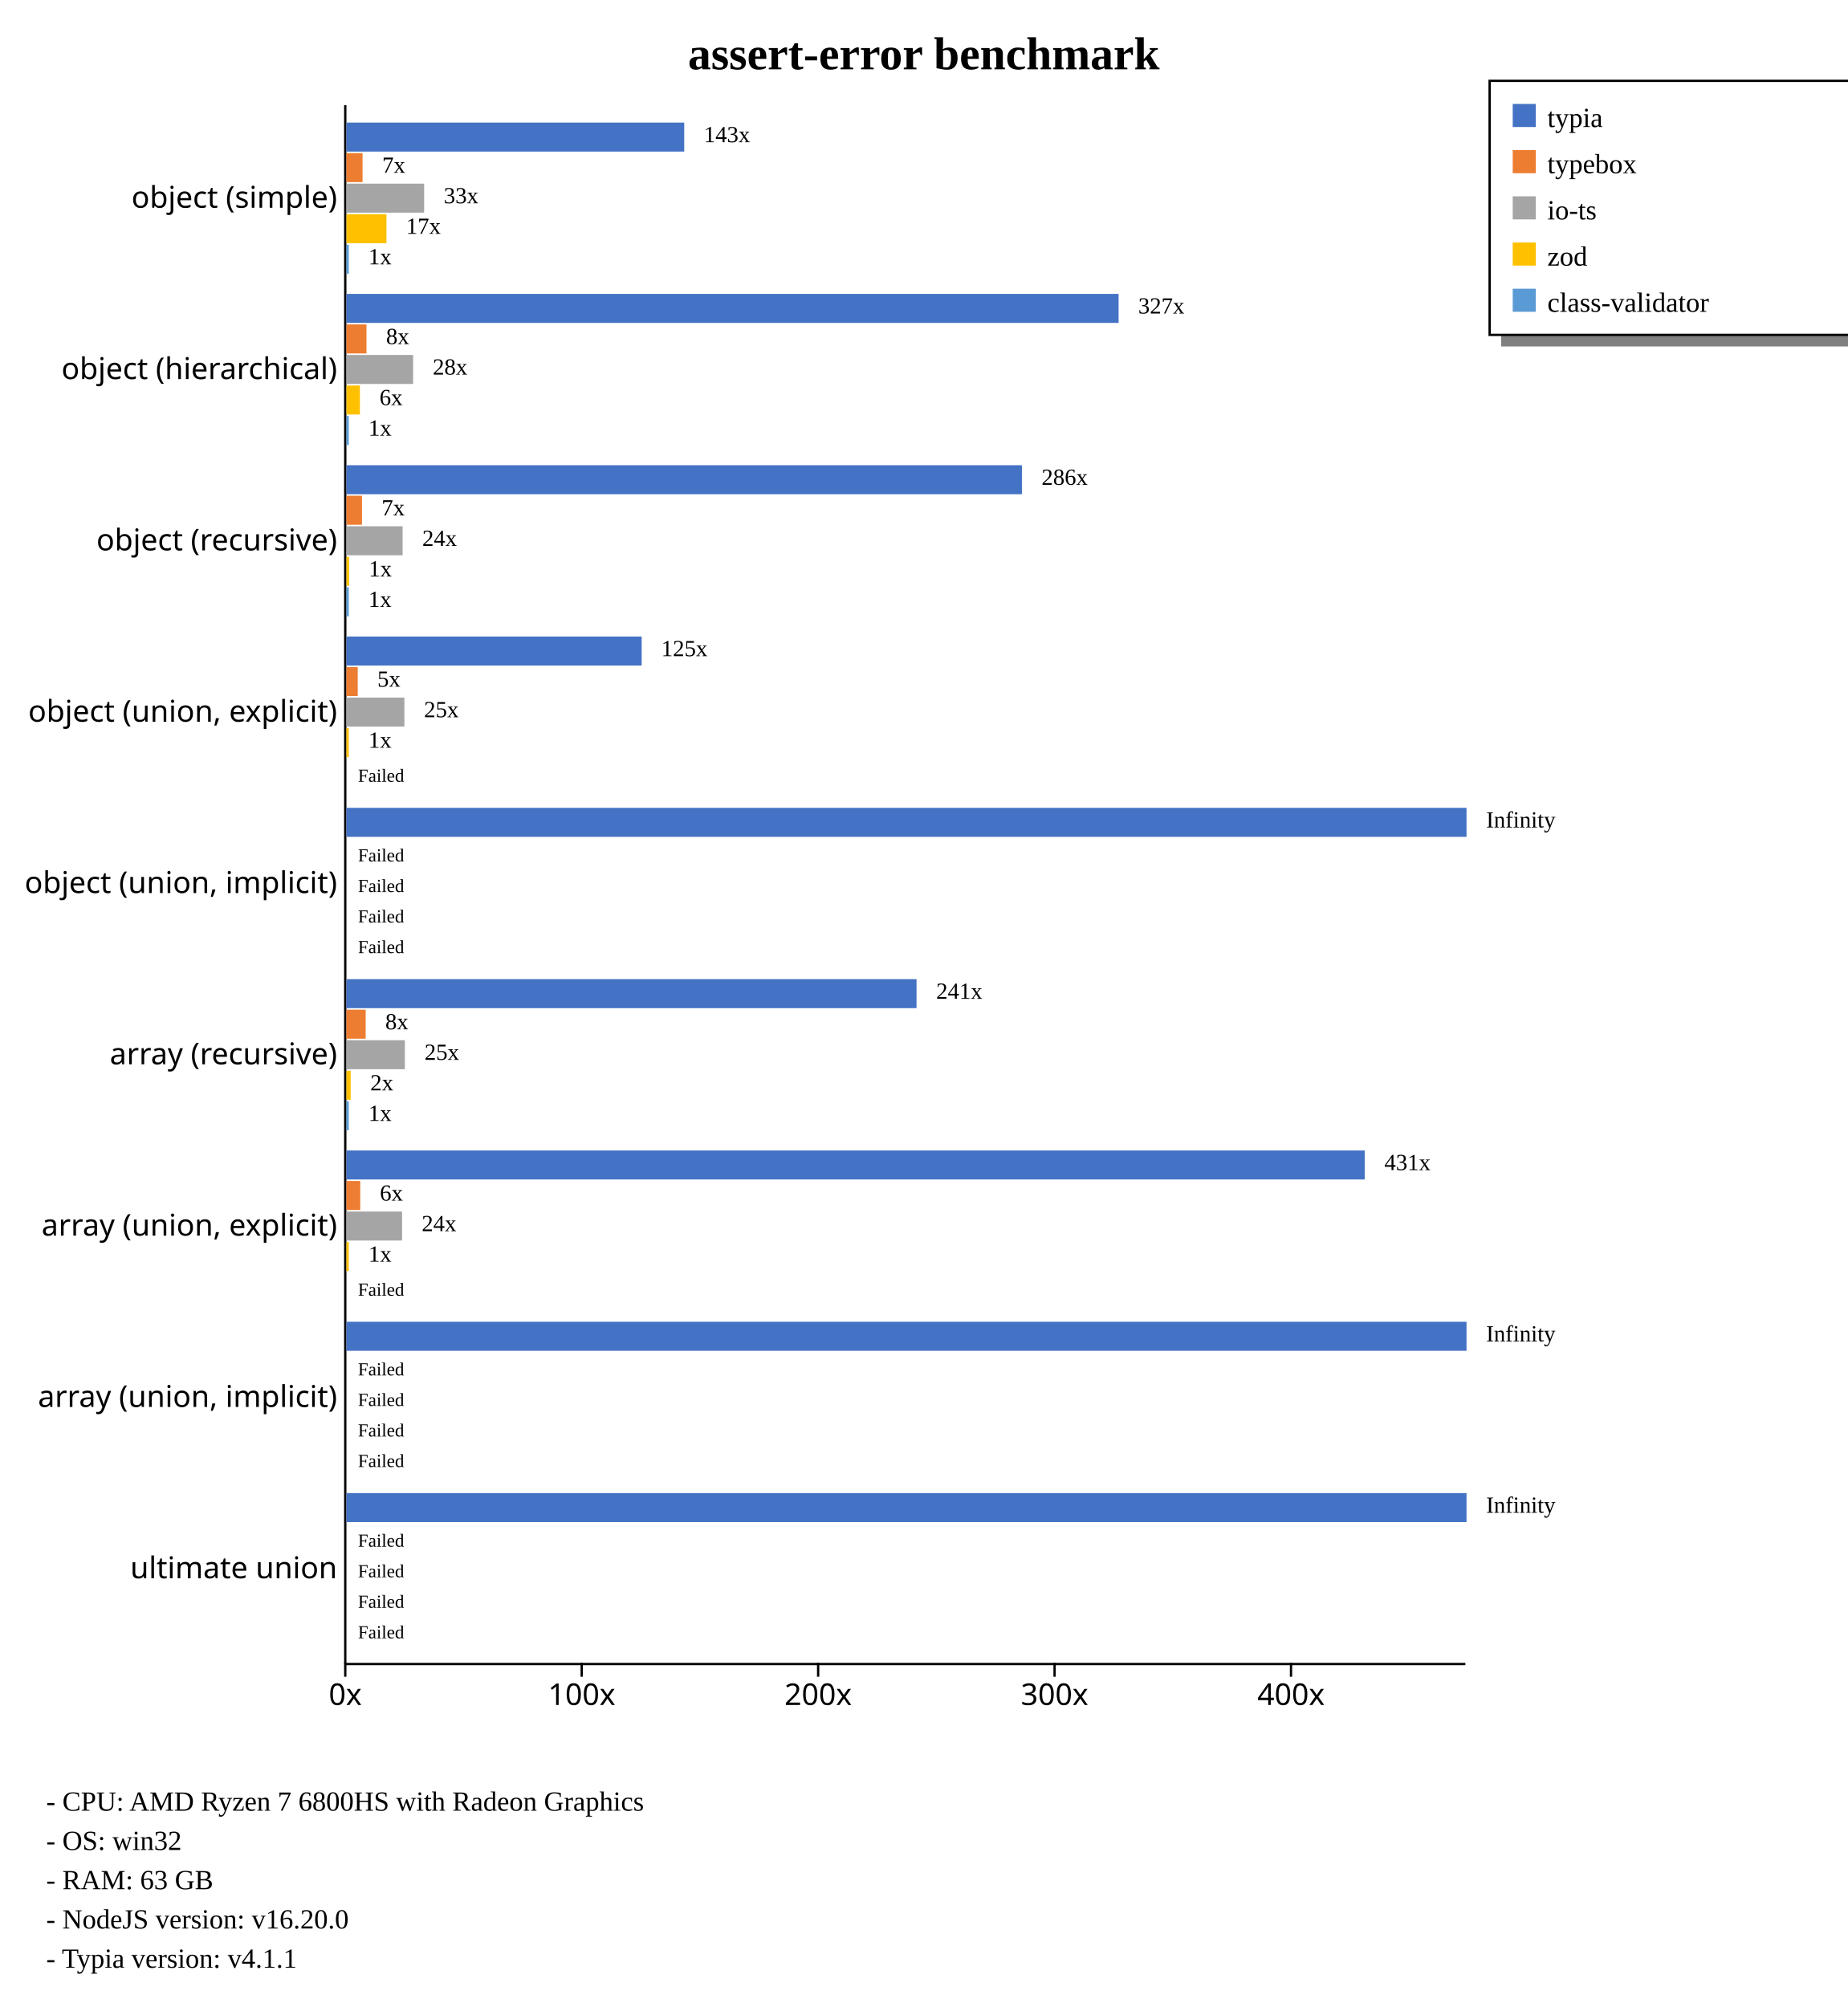
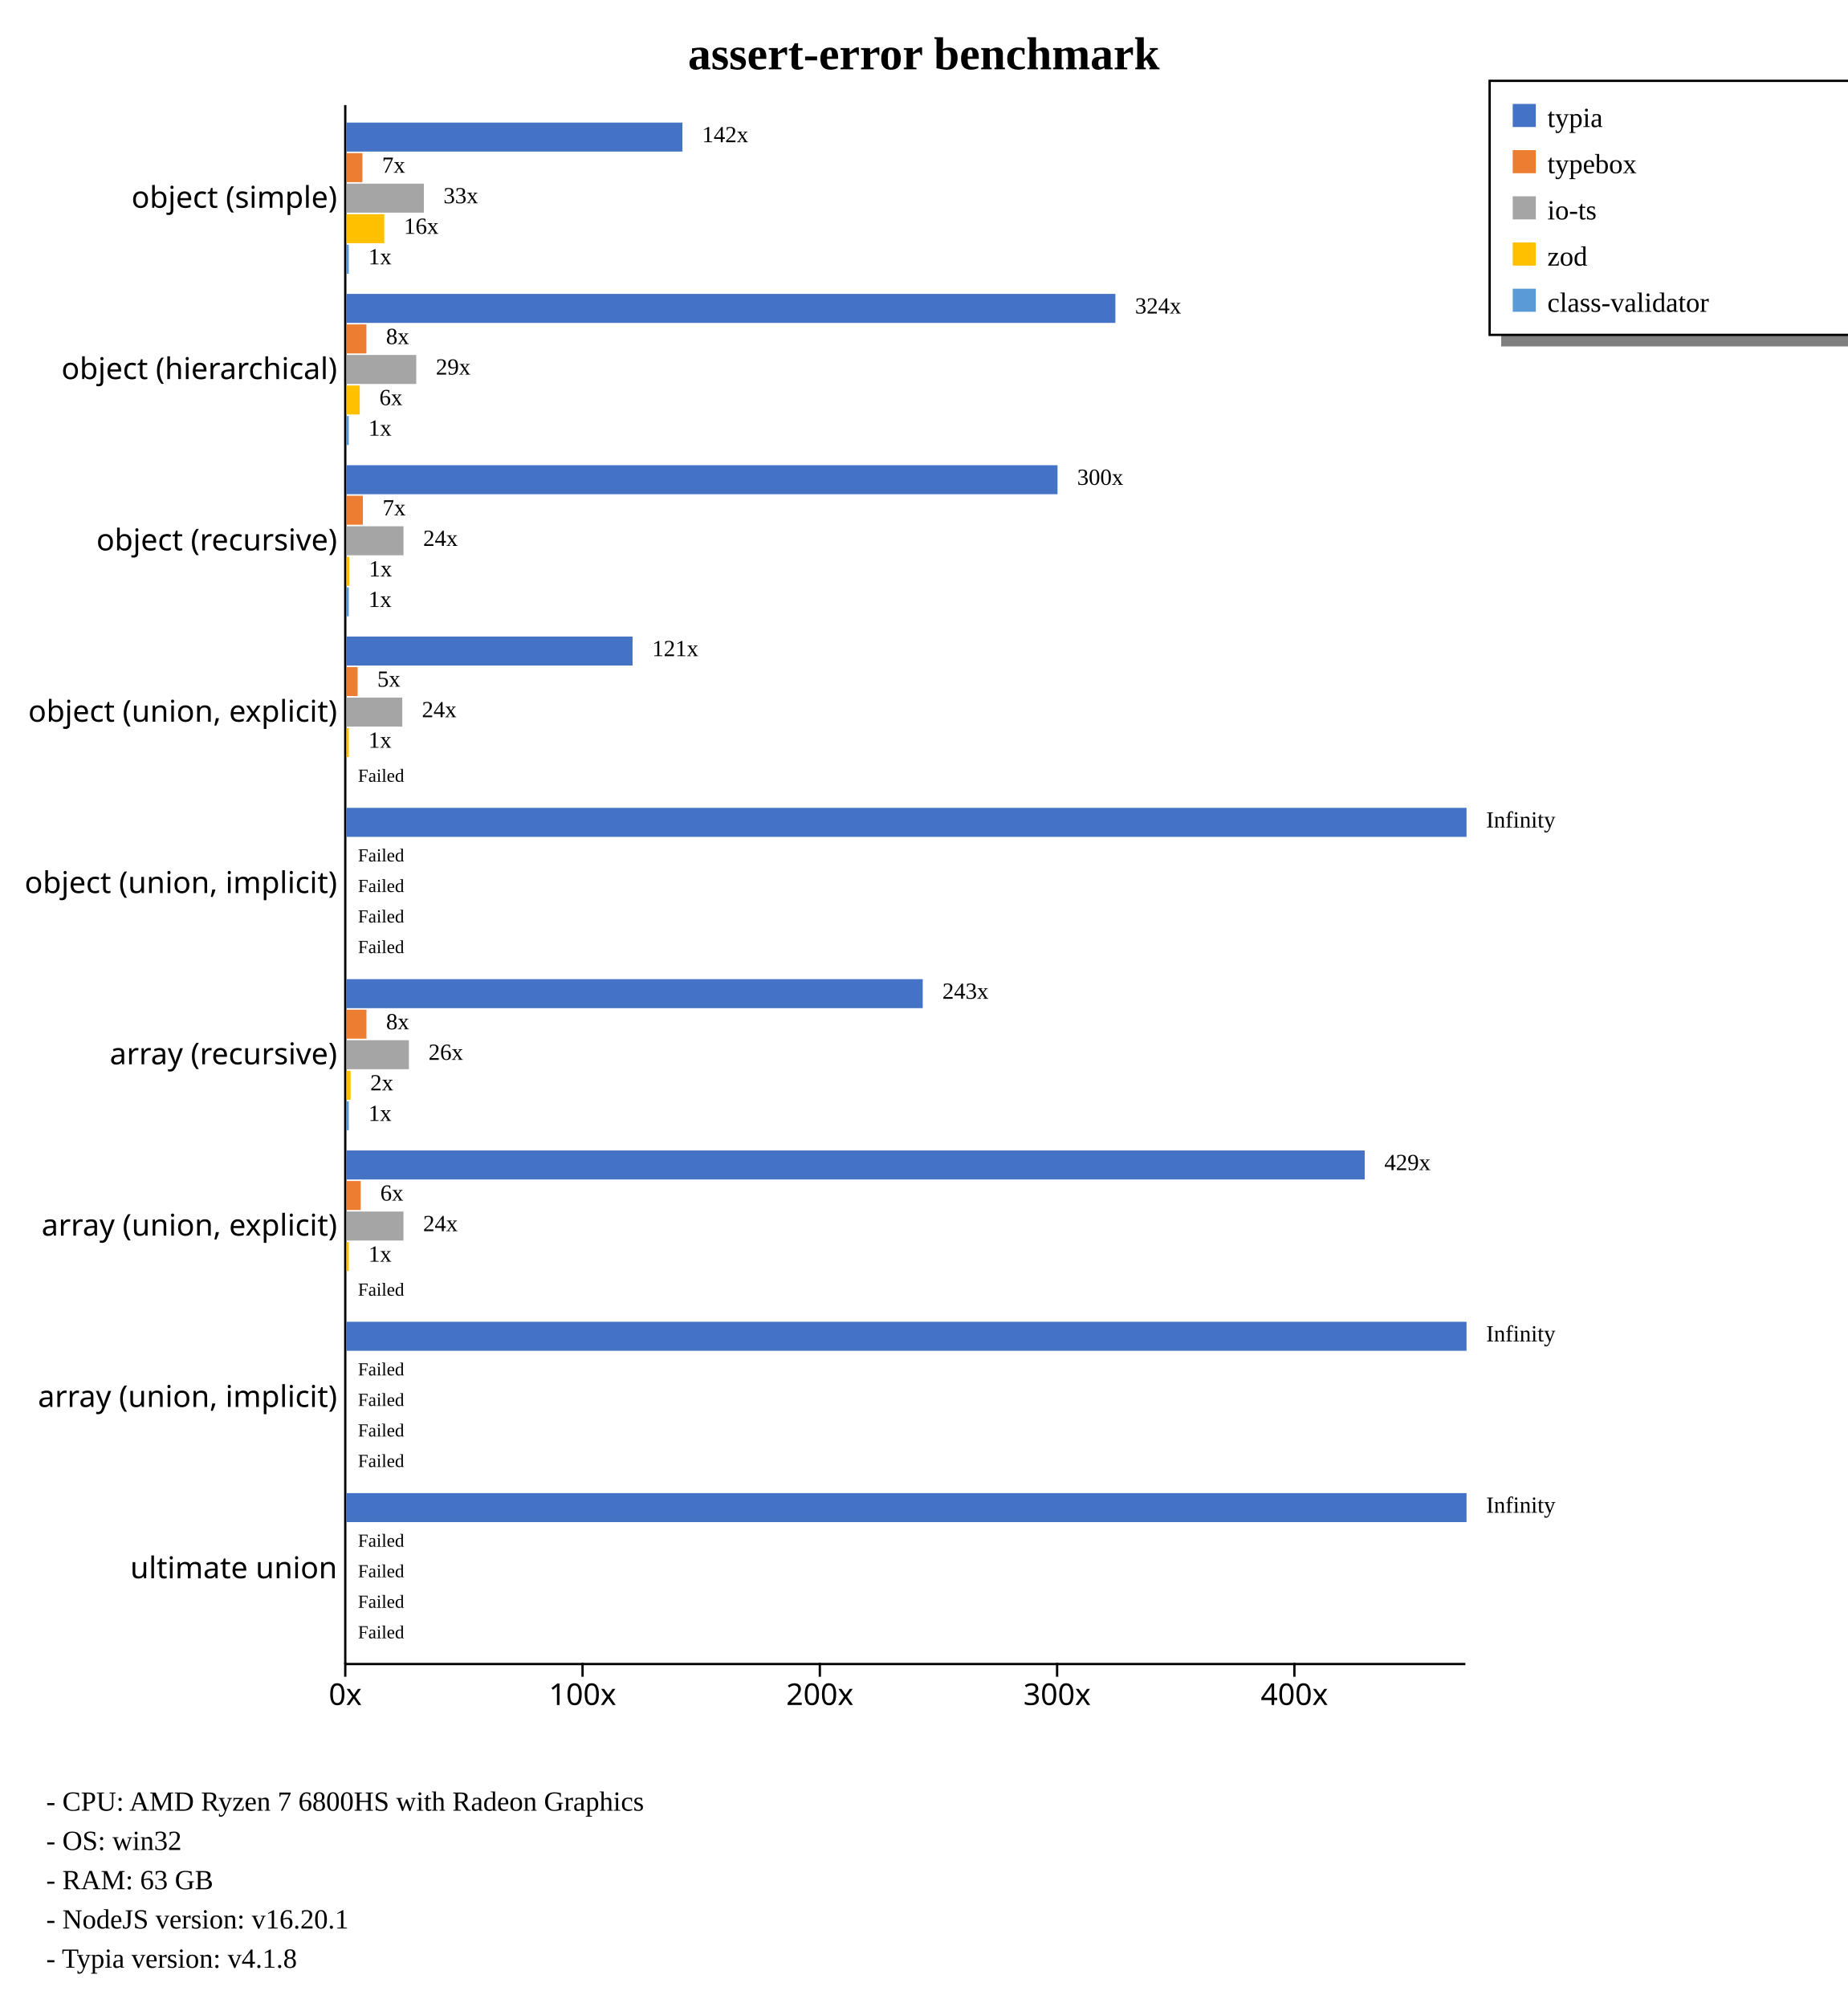
<svg xmlns="http://www.w3.org/2000/svg" width="800" height="869" style="background-color: white;">
  <g class="y axis" transform="translate(149,45)" fill="none" font-size="10" font-family="sans-serif" text-anchor="end" style="font-size: 13px;">
    <path class="domain" stroke="currentColor" d="M0.5,0.5V675.5" />
    <g class="tick" opacity="1" transform="translate(0,40.7967)" style="font-size: 13px;">
      <line stroke="currentColor" x2="0" />
      <text fill="currentColor" x="-3" dy="0.32em">object (simple)    </text>
    </g>
    <g class="tick" opacity="1" transform="translate(0,114.9725)" style="font-size: 13px;">
      <line stroke="currentColor" x2="0" />
      <text fill="currentColor" x="-3" dy="0.32em">object (hierarchical)    </text>
    </g>
    <g class="tick" opacity="1" transform="translate(0,189.1484)" style="font-size: 13px;">
      <line stroke="currentColor" x2="0" />
      <text fill="currentColor" x="-3" dy="0.32em">object (recursive)    </text>
    </g>
    <g class="tick" opacity="1" transform="translate(0,263.3242)" style="font-size: 13px;">
      <line stroke="currentColor" x2="0" />
      <text fill="currentColor" x="-3" dy="0.32em">object (union, explicit)    </text>
    </g>
    <g class="tick" opacity="1" transform="translate(0,337.5)" style="font-size: 13px;">
      <line stroke="currentColor" x2="0" />
      <text fill="currentColor" x="-3" dy="0.32em">object (union, implicit)    </text>
    </g>
    <g class="tick" opacity="1" transform="translate(0,411.6758)" style="font-size: 13px;">
      <line stroke="currentColor" x2="0" />
      <text fill="currentColor" x="-3" dy="0.32em">array (recursive)    </text>
    </g>
    <g class="tick" opacity="1" transform="translate(0,485.8516)" style="font-size: 13px;">
      <line stroke="currentColor" x2="0" />
      <text fill="currentColor" x="-3" dy="0.32em">array (union, explicit)    </text>
    </g>
    <g class="tick" opacity="1" transform="translate(0,560.0275)" style="font-size: 13px;">
      <line stroke="currentColor" x2="0" />
      <text fill="currentColor" x="-3" dy="0.32em">array (union, implicit)    </text>
    </g>
    <g class="tick" opacity="1" transform="translate(0,634.2033)" style="font-size: 13px;">
      <line stroke="currentColor" x2="0" />
      <text fill="currentColor" x="-3" dy="0.32em">ultimate union    </text>
    </g>
  </g>
  <g class="x axis" transform="translate(149,720)" fill="none" font-size="10" font-family="sans-serif" text-anchor="middle" style="font-size: 13px;">
    <path class="domain" stroke="currentColor" d="M0.5,0.5H485.5" />
    <g class="tick" opacity="1" transform="translate(0.5,0)" style="font-size: 13px;">
      <line stroke="currentColor" y2="6" />
      <text fill="currentColor" y="9" dy="0.71em">0x</text>
    </g>
-     <g class="tick" opacity="1" transform="translate(102.876,0)" style="font-size: 13px;">
+     <g class="tick" opacity="1" transform="translate(103.2416,0)" style="font-size: 13px;">
      <line stroke="currentColor" y2="6" />
      <text fill="currentColor" y="9" dy="0.71em">100x</text>
    </g>
-     <g class="tick" opacity="1" transform="translate(205.2519,0)" style="font-size: 13px;">
+     <g class="tick" opacity="1" transform="translate(205.9831,0)" style="font-size: 13px;">
      <line stroke="currentColor" y2="6" />
      <text fill="currentColor" y="9" dy="0.71em">200x</text>
    </g>
-     <g class="tick" opacity="1" transform="translate(307.6279,0)" style="font-size: 13px;">
+     <g class="tick" opacity="1" transform="translate(308.7247,0)" style="font-size: 13px;">
      <line stroke="currentColor" y2="6" />
      <text fill="currentColor" y="9" dy="0.71em">300x</text>
    </g>
-     <g class="tick" opacity="1" transform="translate(410.0039,0)" style="font-size: 13px;">
+     <g class="tick" opacity="1" transform="translate(411.4662,0)" style="font-size: 13px;">
      <line stroke="currentColor" y2="6" />
      <text fill="currentColor" y="9" dy="0.71em">400x</text>
    </g>
  </g>
  <text transform="translate(400, 30)" style="text-anchor: middle; font-size: 20px; font-weight: bold;">assert-error benchmark</text>
  <rect x="650" y="145" width="230" height="5" fill="gray" />
  <rect x="645" y="35" width="230" height="110" fill="none" stroke="black" />
  <rect x="655" y="45" width="10" height="10" style="fill: #4472c4;" />
  <text x="670" y="55" style="font-size: 12px;">typia</text>
  <rect x="655" y="65" width="10" height="10" style="fill: #ed7d31;" />
  <text x="670" y="75" style="font-size: 12px;">typebox</text>
  <rect x="655" y="85" width="10" height="10" style="fill: #a5a5a5;" />
  <text x="670" y="95" style="font-size: 12px;">io-ts</text>
  <rect x="655" y="105" width="10" height="10" style="fill: #ffc000;" />
  <text x="670" y="115" style="font-size: 12px;">zod</text>
  <rect x="655" y="125" width="10" height="10" style="fill: #5b9bd5;" />
  <text x="670" y="135" style="font-size: 12px;">class-validator</text>
  <text x="20" y="784" style="font-size: 12px;">  - CPU: AMD Ryzen 7 6800HS with Radeon Graphics</text>
  <text x="20" y="801" style="font-size: 12px;">  - OS: win32</text>
  <text x="20" y="818" style="font-size: 12px;">  - RAM: 63 GB</text>
-   <text x="20" y="835" style="font-size: 12px;">  - NodeJS version: v16.20.0</text>
-   <text x="20" y="852" style="font-size: 12px;">  - Typia version: v4.1.1</text>
+   <text x="20" y="835" style="font-size: 12px;">  - NodeJS version: v16.20.1</text>
+   <text x="20" y="852" style="font-size: 12px;">  - Typia version: v4.1.8</text>
  <g style="font-size: 13px;">
    <g style="font-size: 13px;">
-       <rect x="150" y="53.079" width="146.264" height="12.558" fill="#4472c4" />
-       <rect x="150" y="66.298" width="6.978" height="12.558" fill="#ed7d31" />
-       <rect x="150" y="79.517" width="33.647" height="12.558" fill="#a5a5a5" />
-       <rect x="150" y="92.737" width="17.331" height="12.558" fill="#ffc000" />
-       <rect x="150" y="105.956" width="1.024" height="12.558" fill="#5b9bd5" />
-       <text class="label" x="304.764" y="61.579" font-size="10px">143x</text>
-       <text class="label" x="165.478" y="74.798" font-size="10px">7x</text>
-       <text class="label" x="192.147" y="88.017" font-size="10px">33x</text>
-       <text class="label" x="175.831" y="101.237" font-size="10px">17x</text>
-       <text class="label" x="159.524" y="114.456" font-size="10px">1x</text>
-       <text class="label" x="301.264" y="63.079" font-size="8px" />
-       <text class="label" x="161.978" y="76.298" font-size="8px" />
-       <text class="label" x="188.647" y="89.517" font-size="8px" />
-       <text class="label" x="172.331" y="102.737" font-size="8px" />
-       <text class="label" x="156.024" y="115.956" font-size="8px" />
-     </g>
-     <g style="font-size: 13px;">
-       <rect x="150" y="127.254" width="334.35" height="12.558" fill="#4472c4" />
-       <rect x="150" y="140.474" width="8.678" height="12.558" fill="#ed7d31" />
-       <rect x="150" y="153.693" width="28.888" height="12.558" fill="#a5a5a5" />
-       <rect x="150" y="166.913" width="5.832" height="12.558" fill="#ffc000" />
-       <rect x="150" y="180.132" width="1.024" height="12.558" fill="#5b9bd5" />
-       <text class="label" x="492.85" y="135.754" font-size="10px">327x</text>
-       <text class="label" x="167.178" y="148.974" font-size="10px">8x</text>
-       <text class="label" x="187.388" y="162.193" font-size="10px">28x</text>
-       <text class="label" x="164.332" y="175.413" font-size="10px">6x</text>
-       <text class="label" x="159.524" y="188.632" font-size="10px">1x</text>
-       <text class="label" x="489.35" y="137.254" font-size="8px" />
-       <text class="label" x="163.678" y="150.474" font-size="8px" />
-       <text class="label" x="183.888" y="163.693" font-size="8px" />
-       <text class="label" x="160.832" y="176.913" font-size="8px" />
-       <text class="label" x="156.024" y="190.132" font-size="8px" />
-     </g>
-     <g style="font-size: 13px;">
-       <rect x="150" y="201.43" width="292.48" height="12.558" fill="#4472c4" />
-       <rect x="150" y="214.65" width="6.731" height="12.558" fill="#ed7d31" />
-       <rect x="150" y="227.869" width="24.325" height="12.558" fill="#a5a5a5" />
-       <rect x="150" y="241.089" width="1.157" height="12.558" fill="#ffc000" />
-       <rect x="150" y="254.308" width="1.024" height="12.558" fill="#5b9bd5" />
-       <text class="label" x="450.98" y="209.93" font-size="10px">286x</text>
-       <text class="label" x="165.231" y="223.15" font-size="10px">7x</text>
-       <text class="label" x="182.825" y="236.369" font-size="10px">24x</text>
-       <text class="label" x="159.657" y="249.589" font-size="10px">1x</text>
-       <text class="label" x="159.524" y="262.808" font-size="10px">1x</text>
-       <text class="label" x="447.48" y="211.43" font-size="8px" />
-       <text class="label" x="161.731" y="224.65" font-size="8px" />
-       <text class="label" x="179.325" y="237.869" font-size="8px" />
-       <text class="label" x="156.157" y="251.089" font-size="8px" />
-       <text class="label" x="156.024" y="264.308" font-size="8px" />
-     </g>
-     <g style="font-size: 13px;">
-       <rect x="150" y="275.606" width="127.834" height="12.558" fill="#4472c4" />
-       <rect x="150" y="288.825" width="4.892" height="12.558" fill="#ed7d31" />
-       <rect x="150" y="302.045" width="25.099" height="12.558" fill="#a5a5a5" />
-       <rect x="150" y="315.264" width="1.024" height="12.558" fill="#ffc000" />
+       <rect x="150" y="53.079" width="145.491" height="12.558" fill="#4472c4" />
+       <rect x="150" y="66.298" width="6.927" height="12.558" fill="#ed7d31" />
+       <rect x="150" y="79.517" width="33.525" height="12.558" fill="#a5a5a5" />
+       <rect x="150" y="92.737" width="16.4" height="12.558" fill="#ffc000" />
+       <rect x="150" y="105.956" width="1.027" height="12.558" fill="#5b9bd5" />
+       <text class="label" x="303.991" y="61.579" font-size="10px">142x</text>
+       <text class="label" x="165.427" y="74.798" font-size="10px">7x</text>
+       <text class="label" x="192.025" y="88.017" font-size="10px">33x</text>
+       <text class="label" x="174.9" y="101.237" font-size="10px">16x</text>
+       <text class="label" x="159.527" y="114.456" font-size="10px">1x</text>
+       <text class="label" x="300.491" y="63.079" font-size="8px" />
+       <text class="label" x="161.927" y="76.298" font-size="8px" />
+       <text class="label" x="188.525" y="89.517" font-size="8px" />
+       <text class="label" x="171.4" y="102.737" font-size="8px" />
+       <text class="label" x="156.027" y="115.956" font-size="8px" />
+     </g>
+     <g style="font-size: 13px;">
+       <rect x="150" y="127.254" width="332.958" height="12.558" fill="#4472c4" />
+       <rect x="150" y="140.474" width="8.651" height="12.558" fill="#ed7d31" />
+       <rect x="150" y="153.693" width="30.228" height="12.558" fill="#a5a5a5" />
+       <rect x="150" y="166.913" width="5.767" height="12.558" fill="#ffc000" />
+       <rect x="150" y="180.132" width="1.027" height="12.558" fill="#5b9bd5" />
+       <text class="label" x="491.458" y="135.754" font-size="10px">324x</text>
+       <text class="label" x="167.151" y="148.974" font-size="10px">8x</text>
+       <text class="label" x="188.728" y="162.193" font-size="10px">29x</text>
+       <text class="label" x="164.267" y="175.413" font-size="10px">6x</text>
+       <text class="label" x="159.527" y="188.632" font-size="10px">1x</text>
+       <text class="label" x="487.958" y="137.254" font-size="8px" />
+       <text class="label" x="163.651" y="150.474" font-size="8px" />
+       <text class="label" x="185.228" y="163.693" font-size="8px" />
+       <text class="label" x="160.767" y="176.913" font-size="8px" />
+       <text class="label" x="156.027" y="190.132" font-size="8px" />
+     </g>
+     <g style="font-size: 13px;">
+       <rect x="150" y="201.43" width="307.892" height="12.558" fill="#4472c4" />
+       <rect x="150" y="214.65" width="7.138" height="12.558" fill="#ed7d31" />
+       <rect x="150" y="227.869" width="24.723" height="12.558" fill="#a5a5a5" />
+       <rect x="150" y="241.089" width="1.217" height="12.558" fill="#ffc000" />
+       <rect x="150" y="254.308" width="1.027" height="12.558" fill="#5b9bd5" />
+       <text class="label" x="466.392" y="209.93" font-size="10px">300x</text>
+       <text class="label" x="165.638" y="223.15" font-size="10px">7x</text>
+       <text class="label" x="183.223" y="236.369" font-size="10px">24x</text>
+       <text class="label" x="159.717" y="249.589" font-size="10px">1x</text>
+       <text class="label" x="159.527" y="262.808" font-size="10px">1x</text>
+       <text class="label" x="462.892" y="211.43" font-size="8px" />
+       <text class="label" x="162.138" y="224.65" font-size="8px" />
+       <text class="label" x="179.723" y="237.869" font-size="8px" />
+       <text class="label" x="156.217" y="251.089" font-size="8px" />
+       <text class="label" x="156.027" y="264.308" font-size="8px" />
+     </g>
+     <g style="font-size: 13px;">
+       <rect x="150" y="275.606" width="123.892" height="12.558" fill="#4472c4" />
+       <rect x="150" y="288.825" width="4.859" height="12.558" fill="#ed7d31" />
+       <rect x="150" y="302.045" width="24.177" height="12.558" fill="#a5a5a5" />
+       <rect x="150" y="315.264" width="1.027" height="12.558" fill="#ffc000" />
      <rect x="150" y="328.484" width="0" height="12.558" fill="#5b9bd5" />
-       <text class="label" x="286.334" y="284.106" font-size="10px">125x</text>
-       <text class="label" x="163.392" y="297.325" font-size="10px">5x</text>
-       <text class="label" x="183.599" y="310.545" font-size="10px">25x</text>
-       <text class="label" x="159.524" y="323.764" font-size="10px">1x</text>
+       <text class="label" x="282.392" y="284.106" font-size="10px">121x</text>
+       <text class="label" x="163.359" y="297.325" font-size="10px">5x</text>
+       <text class="label" x="182.677" y="310.545" font-size="10px">24x</text>
+       <text class="label" x="159.527" y="323.764" font-size="10px">1x</text>
      <text class="label" x="158.5" y="336.984" font-size="10px" />
-       <text class="label" x="282.834" y="285.606" font-size="8px" />
-       <text class="label" x="159.892" y="298.825" font-size="8px" />
-       <text class="label" x="180.099" y="312.045" font-size="8px" />
-       <text class="label" x="156.024" y="325.264" font-size="8px" />
+       <text class="label" x="278.892" y="285.606" font-size="8px" />
+       <text class="label" x="159.859" y="298.825" font-size="8px" />
+       <text class="label" x="179.177" y="312.045" font-size="8px" />
+       <text class="label" x="156.027" y="325.264" font-size="8px" />
      <text class="label" x="155" y="338.484" font-size="8px">Failed</text>
    </g>
    <g style="font-size: 13px;">
      <rect x="150" y="349.782" width="485" height="12.558" fill="#4472c4" />
      <rect x="150" y="363.001" width="0" height="12.558" fill="#ed7d31" />
      <rect x="150" y="376.221" width="0" height="12.558" fill="#a5a5a5" />
      <rect x="150" y="389.44" width="0" height="12.558" fill="#ffc000" />
      <rect x="150" y="402.66" width="0" height="12.558" fill="#5b9bd5" />
      <text class="label" x="643.5" y="358.282" font-size="10px">Infinity</text>
      <text class="label" x="158.5" y="371.501" font-size="10px" />
      <text class="label" x="158.5" y="384.721" font-size="10px" />
      <text class="label" x="158.5" y="397.94" font-size="10px" />
      <text class="label" x="158.5" y="411.16" font-size="10px" />
      <text class="label" x="640" y="359.782" font-size="8px" />
      <text class="label" x="155" y="373.001" font-size="8px">Failed</text>
      <text class="label" x="155" y="386.221" font-size="8px">Failed</text>
      <text class="label" x="155" y="399.44" font-size="8px">Failed</text>
      <text class="label" x="155" y="412.66" font-size="8px">Failed</text>
    </g>
    <g style="font-size: 13px;">
-       <rect x="150" y="423.958" width="246.855" height="12.558" fill="#4472c4" />
-       <rect x="150" y="437.177" width="8.333" height="12.558" fill="#ed7d31" />
-       <rect x="150" y="450.397" width="25.311" height="12.558" fill="#a5a5a5" />
-       <rect x="150" y="463.616" width="1.835" height="12.558" fill="#ffc000" />
-       <rect x="150" y="476.835" width="1.024" height="12.558" fill="#5b9bd5" />
-       <text class="label" x="405.355" y="432.458" font-size="10px">241x</text>
-       <text class="label" x="166.833" y="445.677" font-size="10px">8x</text>
-       <text class="label" x="183.811" y="458.897" font-size="10px">25x</text>
-       <text class="label" x="160.335" y="472.116" font-size="10px">2x</text>
-       <text class="label" x="159.524" y="485.335" font-size="10px">1x</text>
-       <text class="label" x="401.855" y="433.958" font-size="8px" />
-       <text class="label" x="163.333" y="447.177" font-size="8px" />
-       <text class="label" x="180.311" y="460.397" font-size="8px" />
-       <text class="label" x="156.835" y="473.616" font-size="8px" />
-       <text class="label" x="156.024" y="486.835" font-size="8px" />
+       <rect x="150" y="423.958" width="249.538" height="12.558" fill="#4472c4" />
+       <rect x="150" y="437.177" width="8.675" height="12.558" fill="#ed7d31" />
+       <rect x="150" y="450.397" width="27.04" height="12.558" fill="#a5a5a5" />
+       <rect x="150" y="463.616" width="1.811" height="12.558" fill="#ffc000" />
+       <rect x="150" y="476.835" width="1.027" height="12.558" fill="#5b9bd5" />
+       <text class="label" x="408.038" y="432.458" font-size="10px">243x</text>
+       <text class="label" x="167.175" y="445.677" font-size="10px">8x</text>
+       <text class="label" x="185.54" y="458.897" font-size="10px">26x</text>
+       <text class="label" x="160.311" y="472.116" font-size="10px">2x</text>
+       <text class="label" x="159.527" y="485.335" font-size="10px">1x</text>
+       <text class="label" x="404.538" y="433.958" font-size="8px" />
+       <text class="label" x="163.675" y="447.177" font-size="8px" />
+       <text class="label" x="182.04" y="460.397" font-size="8px" />
+       <text class="label" x="156.811" y="473.616" font-size="8px" />
+       <text class="label" x="156.027" y="486.835" font-size="8px" />
    </g>
    <g style="font-size: 13px;">
      <rect x="150" y="498.134" width="440.909" height="12.558" fill="#4472c4" />
-       <rect x="150" y="511.353" width="5.98" height="12.558" fill="#ed7d31" />
-       <rect x="150" y="524.572" width="24.099" height="12.558" fill="#a5a5a5" />
-       <rect x="150" y="537.792" width="1.024" height="12.558" fill="#ffc000" />
+       <rect x="150" y="511.353" width="6.167" height="12.558" fill="#ed7d31" />
+       <rect x="150" y="524.572" width="24.697" height="12.558" fill="#a5a5a5" />
+       <rect x="150" y="537.792" width="1.027" height="12.558" fill="#ffc000" />
      <rect x="150" y="551.011" width="0" height="12.558" fill="#5b9bd5" />
-       <text class="label" x="599.409" y="506.634" font-size="10px">431x</text>
-       <text class="label" x="164.48" y="519.853" font-size="10px">6x</text>
-       <text class="label" x="182.599" y="533.072" font-size="10px">24x</text>
-       <text class="label" x="159.524" y="546.292" font-size="10px">1x</text>
+       <text class="label" x="599.409" y="506.634" font-size="10px">429x</text>
+       <text class="label" x="164.667" y="519.853" font-size="10px">6x</text>
+       <text class="label" x="183.197" y="533.072" font-size="10px">24x</text>
+       <text class="label" x="159.527" y="546.292" font-size="10px">1x</text>
      <text class="label" x="158.5" y="559.511" font-size="10px" />
      <text class="label" x="595.909" y="508.134" font-size="8px" />
-       <text class="label" x="160.98" y="521.353" font-size="8px" />
-       <text class="label" x="179.099" y="534.572" font-size="8px" />
-       <text class="label" x="156.024" y="547.792" font-size="8px" />
+       <text class="label" x="161.167" y="521.353" font-size="8px" />
+       <text class="label" x="179.697" y="534.572" font-size="8px" />
+       <text class="label" x="156.027" y="547.792" font-size="8px" />
      <text class="label" x="155" y="561.011" font-size="8px">Failed</text>
    </g>
    <g style="font-size: 13px;">
      <rect x="150" y="572.309" width="485" height="12.558" fill="#4472c4" />
      <rect x="150" y="585.529" width="0" height="12.558" fill="#ed7d31" />
      <rect x="150" y="598.748" width="0" height="12.558" fill="#a5a5a5" />
      <rect x="150" y="611.968" width="0" height="12.558" fill="#ffc000" />
      <rect x="150" y="625.187" width="0" height="12.558" fill="#5b9bd5" />
      <text class="label" x="643.5" y="580.809" font-size="10px">Infinity</text>
      <text class="label" x="158.5" y="594.029" font-size="10px" />
      <text class="label" x="158.5" y="607.248" font-size="10px" />
      <text class="label" x="158.5" y="620.468" font-size="10px" />
      <text class="label" x="158.5" y="633.687" font-size="10px" />
      <text class="label" x="640" y="582.309" font-size="8px" />
      <text class="label" x="155" y="595.529" font-size="8px">Failed</text>
      <text class="label" x="155" y="608.748" font-size="8px">Failed</text>
      <text class="label" x="155" y="621.968" font-size="8px">Failed</text>
      <text class="label" x="155" y="635.187" font-size="8px">Failed</text>
    </g>
    <g style="font-size: 13px;">
      <rect x="150" y="646.485" width="485" height="12.558" fill="#4472c4" />
      <rect x="150" y="659.705" width="0" height="12.558" fill="#ed7d31" />
      <rect x="150" y="672.924" width="0" height="12.558" fill="#a5a5a5" />
      <rect x="150" y="686.144" width="0" height="12.558" fill="#ffc000" />
      <rect x="150" y="699.363" width="0" height="12.558" fill="#5b9bd5" />
      <text class="label" x="643.5" y="654.985" font-size="10px">Infinity</text>
      <text class="label" x="158.5" y="668.205" font-size="10px" />
      <text class="label" x="158.5" y="681.424" font-size="10px" />
      <text class="label" x="158.5" y="694.644" font-size="10px" />
      <text class="label" x="158.5" y="707.863" font-size="10px" />
      <text class="label" x="640" y="656.485" font-size="8px" />
      <text class="label" x="155" y="669.705" font-size="8px">Failed</text>
      <text class="label" x="155" y="682.924" font-size="8px">Failed</text>
      <text class="label" x="155" y="696.144" font-size="8px">Failed</text>
      <text class="label" x="155" y="709.363" font-size="8px">Failed</text>
    </g>
  </g>
</svg>
